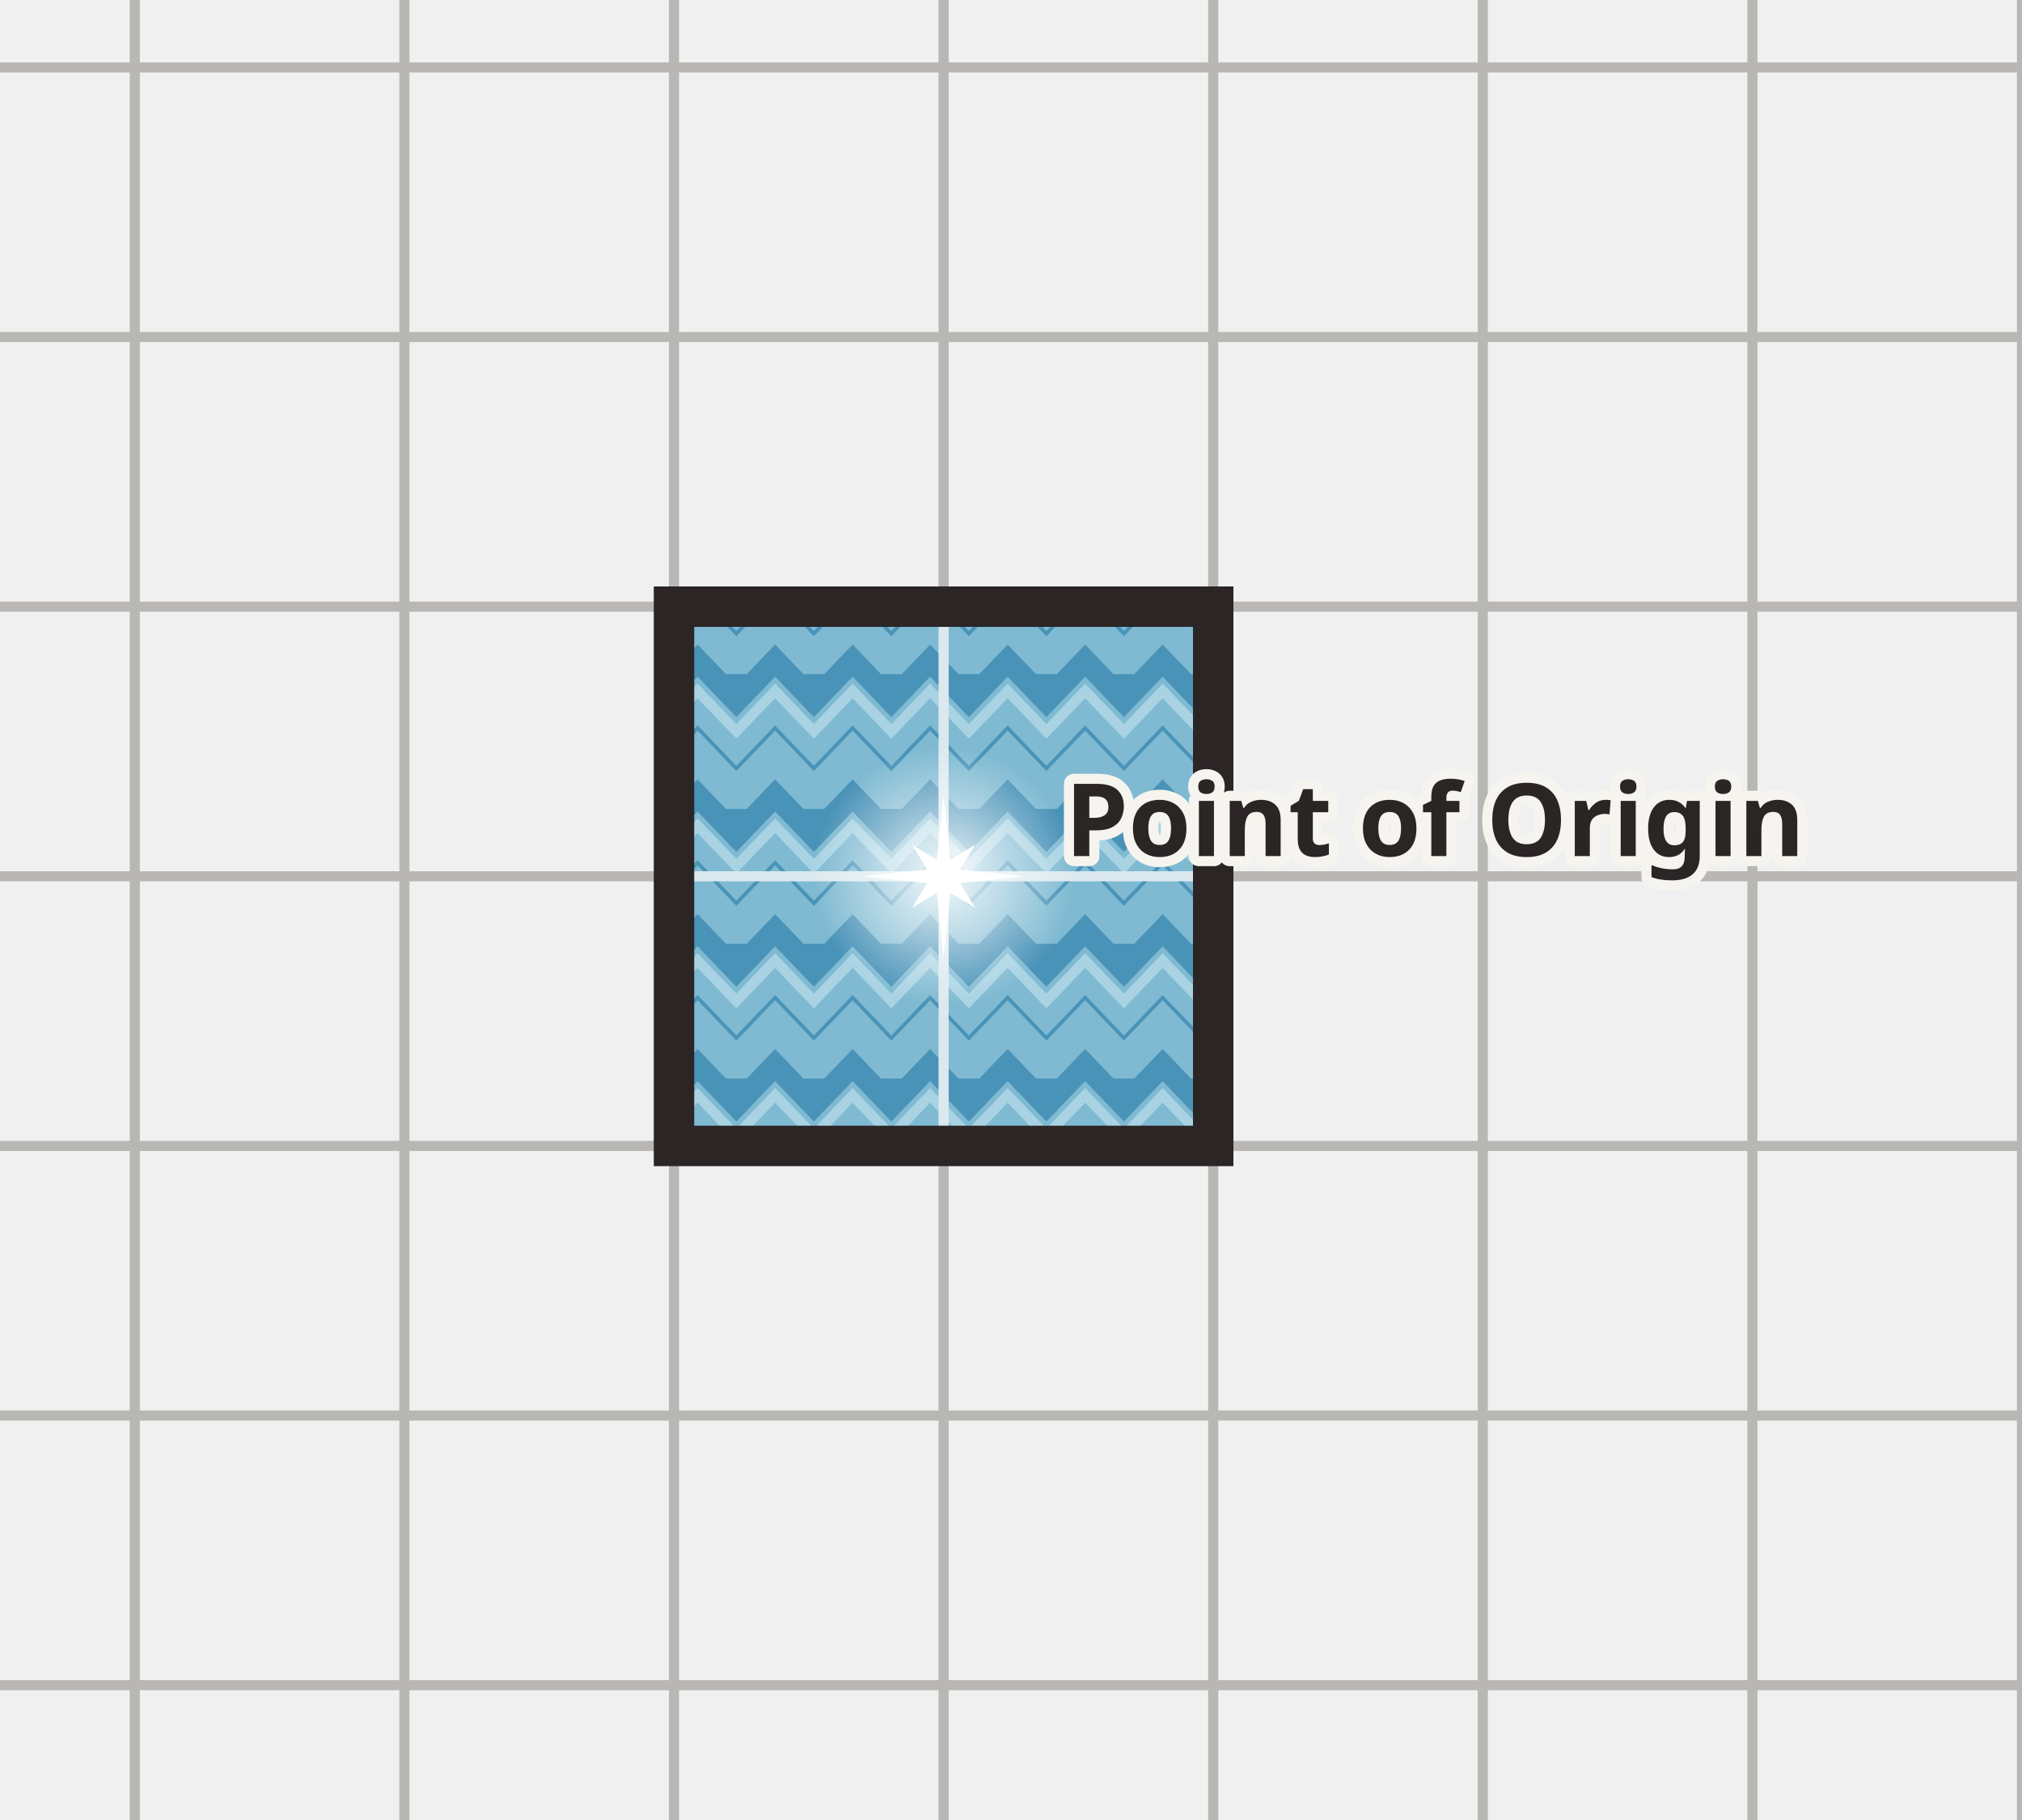
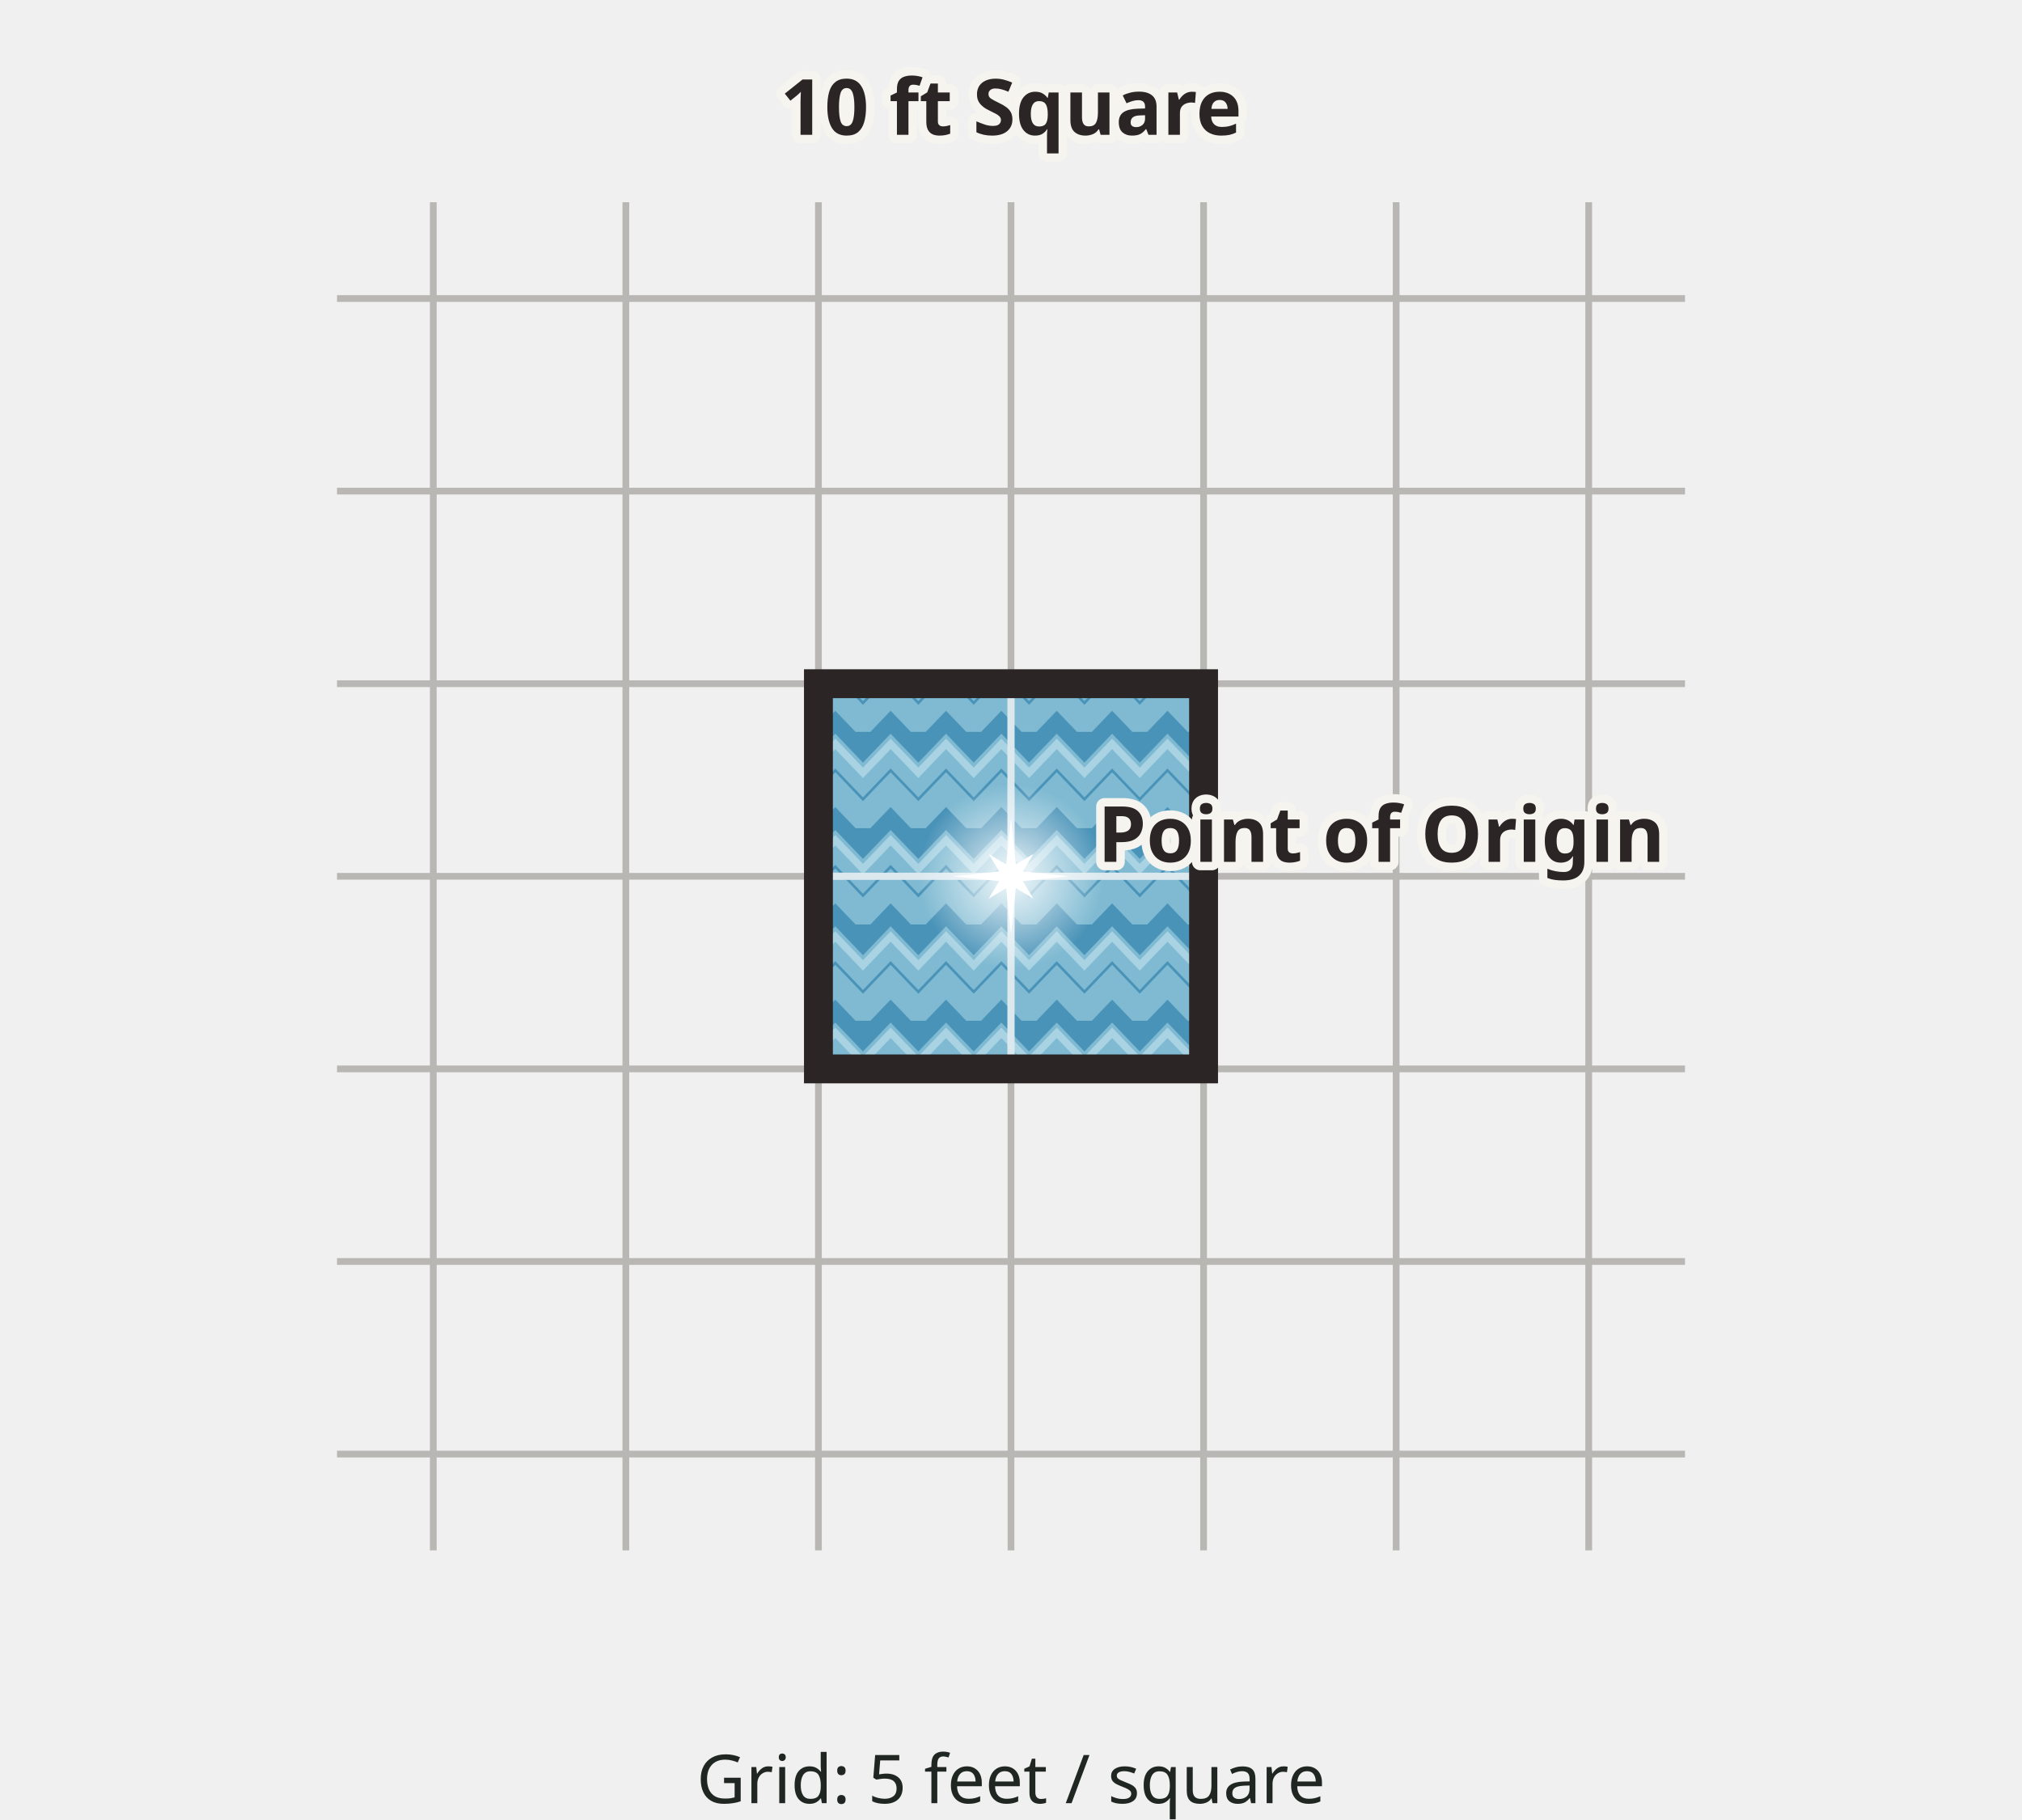
- <svg xmlns="http://www.w3.org/2000/svg" viewBox="0 0 600 540" width="600" height="540">
+ <svg xmlns="http://www.w3.org/2000/svg" viewBox="0 0 600 540" width="600" height="540" data-grid-unit="5" data-grid-step="57.142857142857146">
  <defs>
    <pattern id="chev" width="46" height="40" patternUnits="userSpaceOnUse">
      <rect width="46" height="40" fill="#4a93b8" />
      <path d="M-11.500,20 L0,8 L11.500,20 L23,8 L34.500,20 L46,8 L57.500,20" fill="none" stroke="#7fbad2" stroke-width="10" />
      <path d="M-11.500,20 L0,8 L11.500,20 L23,8 L34.500,20 L46,8 L57.500,20" fill="none" stroke="#a9d3e3" stroke-width="3" transform="translate(0,-3)" />
      <path d="M-11.500,36 L0,24 L11.500,36 L23,24 L34.500,36 L46,24 L57.500,36" fill="none" stroke="#7fbad2" stroke-width="10" />
    </pattern>
    <radialGradient id="glow">
      <stop offset="0" stop-color="#fff" stop-opacity=".9" />
      <stop offset="1" stop-color="#fff" stop-opacity="0" />
    </radialGradient>
  </defs>
-   <g stroke="#b9b7b4" stroke-width="3">
-     <line x1="-40" y1="-5" x2="-40" y2="545" />
-     <line x1="40" y1="-5" x2="40" y2="545" />
-     <line x1="120" y1="-5" x2="120" y2="545" />
-     <line x1="200" y1="-5" x2="200" y2="545" />
-     <line x1="280" y1="-5" x2="280" y2="545" />
-     <line x1="360" y1="-5" x2="360" y2="545" />
-     <line x1="440" y1="-5" x2="440" y2="545" />
-     <line x1="520" y1="-5" x2="520" y2="545" />
-     <line x1="600" y1="-5" x2="600" y2="545" />
-     <line x1="-5" y1="-60" x2="605" y2="-60" />
-     <line x1="-5" y1="20" x2="605" y2="20" />
-     <line x1="-5" y1="100" x2="605" y2="100" />
-     <line x1="-5" y1="180" x2="605" y2="180" />
-     <line x1="-5" y1="260" x2="605" y2="260" />
-     <line x1="-5" y1="340" x2="605" y2="340" />
-     <line x1="-5" y1="420" x2="605" y2="420" />
-     <line x1="-5" y1="500" x2="605" y2="500" />
-     <line x1="-5" y1="580" x2="605" y2="580" />
+   <g stroke="#b9b7b4" stroke-width="2">
+     <line x1="128.571" y1="60" x2="128.571" y2="460" />
+     <line x1="100" y1="88.571" x2="500" y2="88.571" />
+     <line x1="185.714" y1="60" x2="185.714" y2="460" />
+     <line x1="100" y1="145.714" x2="500" y2="145.714" />
+     <line x1="242.857" y1="60" x2="242.857" y2="460" />
+     <line x1="100" y1="202.857" x2="500" y2="202.857" />
+     <line x1="300.0" y1="60" x2="300.0" y2="460" />
+     <line x1="100" y1="260.0" x2="500" y2="260.0" />
+     <line x1="357.143" y1="60" x2="357.143" y2="460" />
+     <line x1="100" y1="317.143" x2="500" y2="317.143" />
+     <line x1="414.286" y1="60" x2="414.286" y2="460" />
+     <line x1="100" y1="374.286" x2="500" y2="374.286" />
+     <line x1="471.429" y1="60" x2="471.429" y2="460" />
+     <line x1="100" y1="431.429" x2="500" y2="431.429" />
  </g>
-   <rect x="200" y="180" width="160" height="160" fill="url(#chev)" />
-   <g stroke="#dbe9ef" stroke-width="3">
-     <line x1="280" y1="180" x2="280" y2="340" />
-     <line x1="200" y1="260" x2="360" y2="260" />
+   <g transform="translate(300 260) scale(0.7142857) translate(-280 -260)">
+     <rect x="200" y="180" width="160" height="160" fill="url(#chev)" />
+     <g stroke="#dbe9ef" stroke-width="3">
+       <line x1="280" y1="180" x2="280" y2="340" />
+       <line x1="200" y1="260" x2="360" y2="260" />
+     </g>
+     <rect x="200" y="180" width="160" height="160" fill="none" stroke="#2b2526" stroke-width="12" />
+     <circle cx="280" cy="260" r="38.4" fill="url(#glow)" />
+     <polygon points="280.0,236.0 282.0,255.1 289.3,250.7 284.9,258.0 304.0,260.0 284.9,262.0 289.3,269.3 282.0,264.9 280.0,284.0 278.0,264.9 270.7,269.3 275.1,262.0 256.0,260.0 275.1,258.0 270.7,250.7 278.0,255.1" fill="#fff" />
  </g>
-   <rect x="200" y="180" width="160" height="160" fill="none" stroke="#2b2526" stroke-width="12" />
-   <circle cx="280" cy="260" r="38.4" fill="url(#glow)" />
-   <polygon points="280.0,236.0 282.0,255.1 289.3,250.7 284.9,258.0 304.0,260.0 284.9,262.0 289.3,269.3 282.0,264.9 280.0,284.0 278.0,264.9 270.7,269.3 275.1,262.0 256.0,260.0 275.1,258.0 270.7,250.7 278.0,255.1" fill="#fff" />
-   <text x="316" y="254" font-size="30" text-anchor="start" fill="#2b2526" stroke="#f6f4ee" stroke-width="6" paint-order="stroke" stroke-linejoin="round" font-family="Molengo, 'Trebuchet MS', sans-serif" font-weight="bold">Point of Origin</text>
+   <text x="325.714" y="255.714" font-size="23" text-anchor="start" fill="#2b2526" stroke="#f6f4ee" stroke-width="5" paint-order="stroke" stroke-linejoin="round" font-family="Molengo, 'Trebuchet MS', sans-serif" font-weight="bold">Point of Origin</text>
+   <text x="300" y="40" font-size="23" text-anchor="middle" fill="#2b2526" stroke="#f6f4ee" stroke-width="5" paint-order="stroke" stroke-linejoin="round" font-family="Molengo, 'Trebuchet MS', sans-serif" font-weight="bold">10 ft Square</text>
+   <text x="300" y="535" text-anchor="middle" font-size="20" fill="#202622" font-family="sans-serif">Grid: 5 feet / square</text>
</svg>
